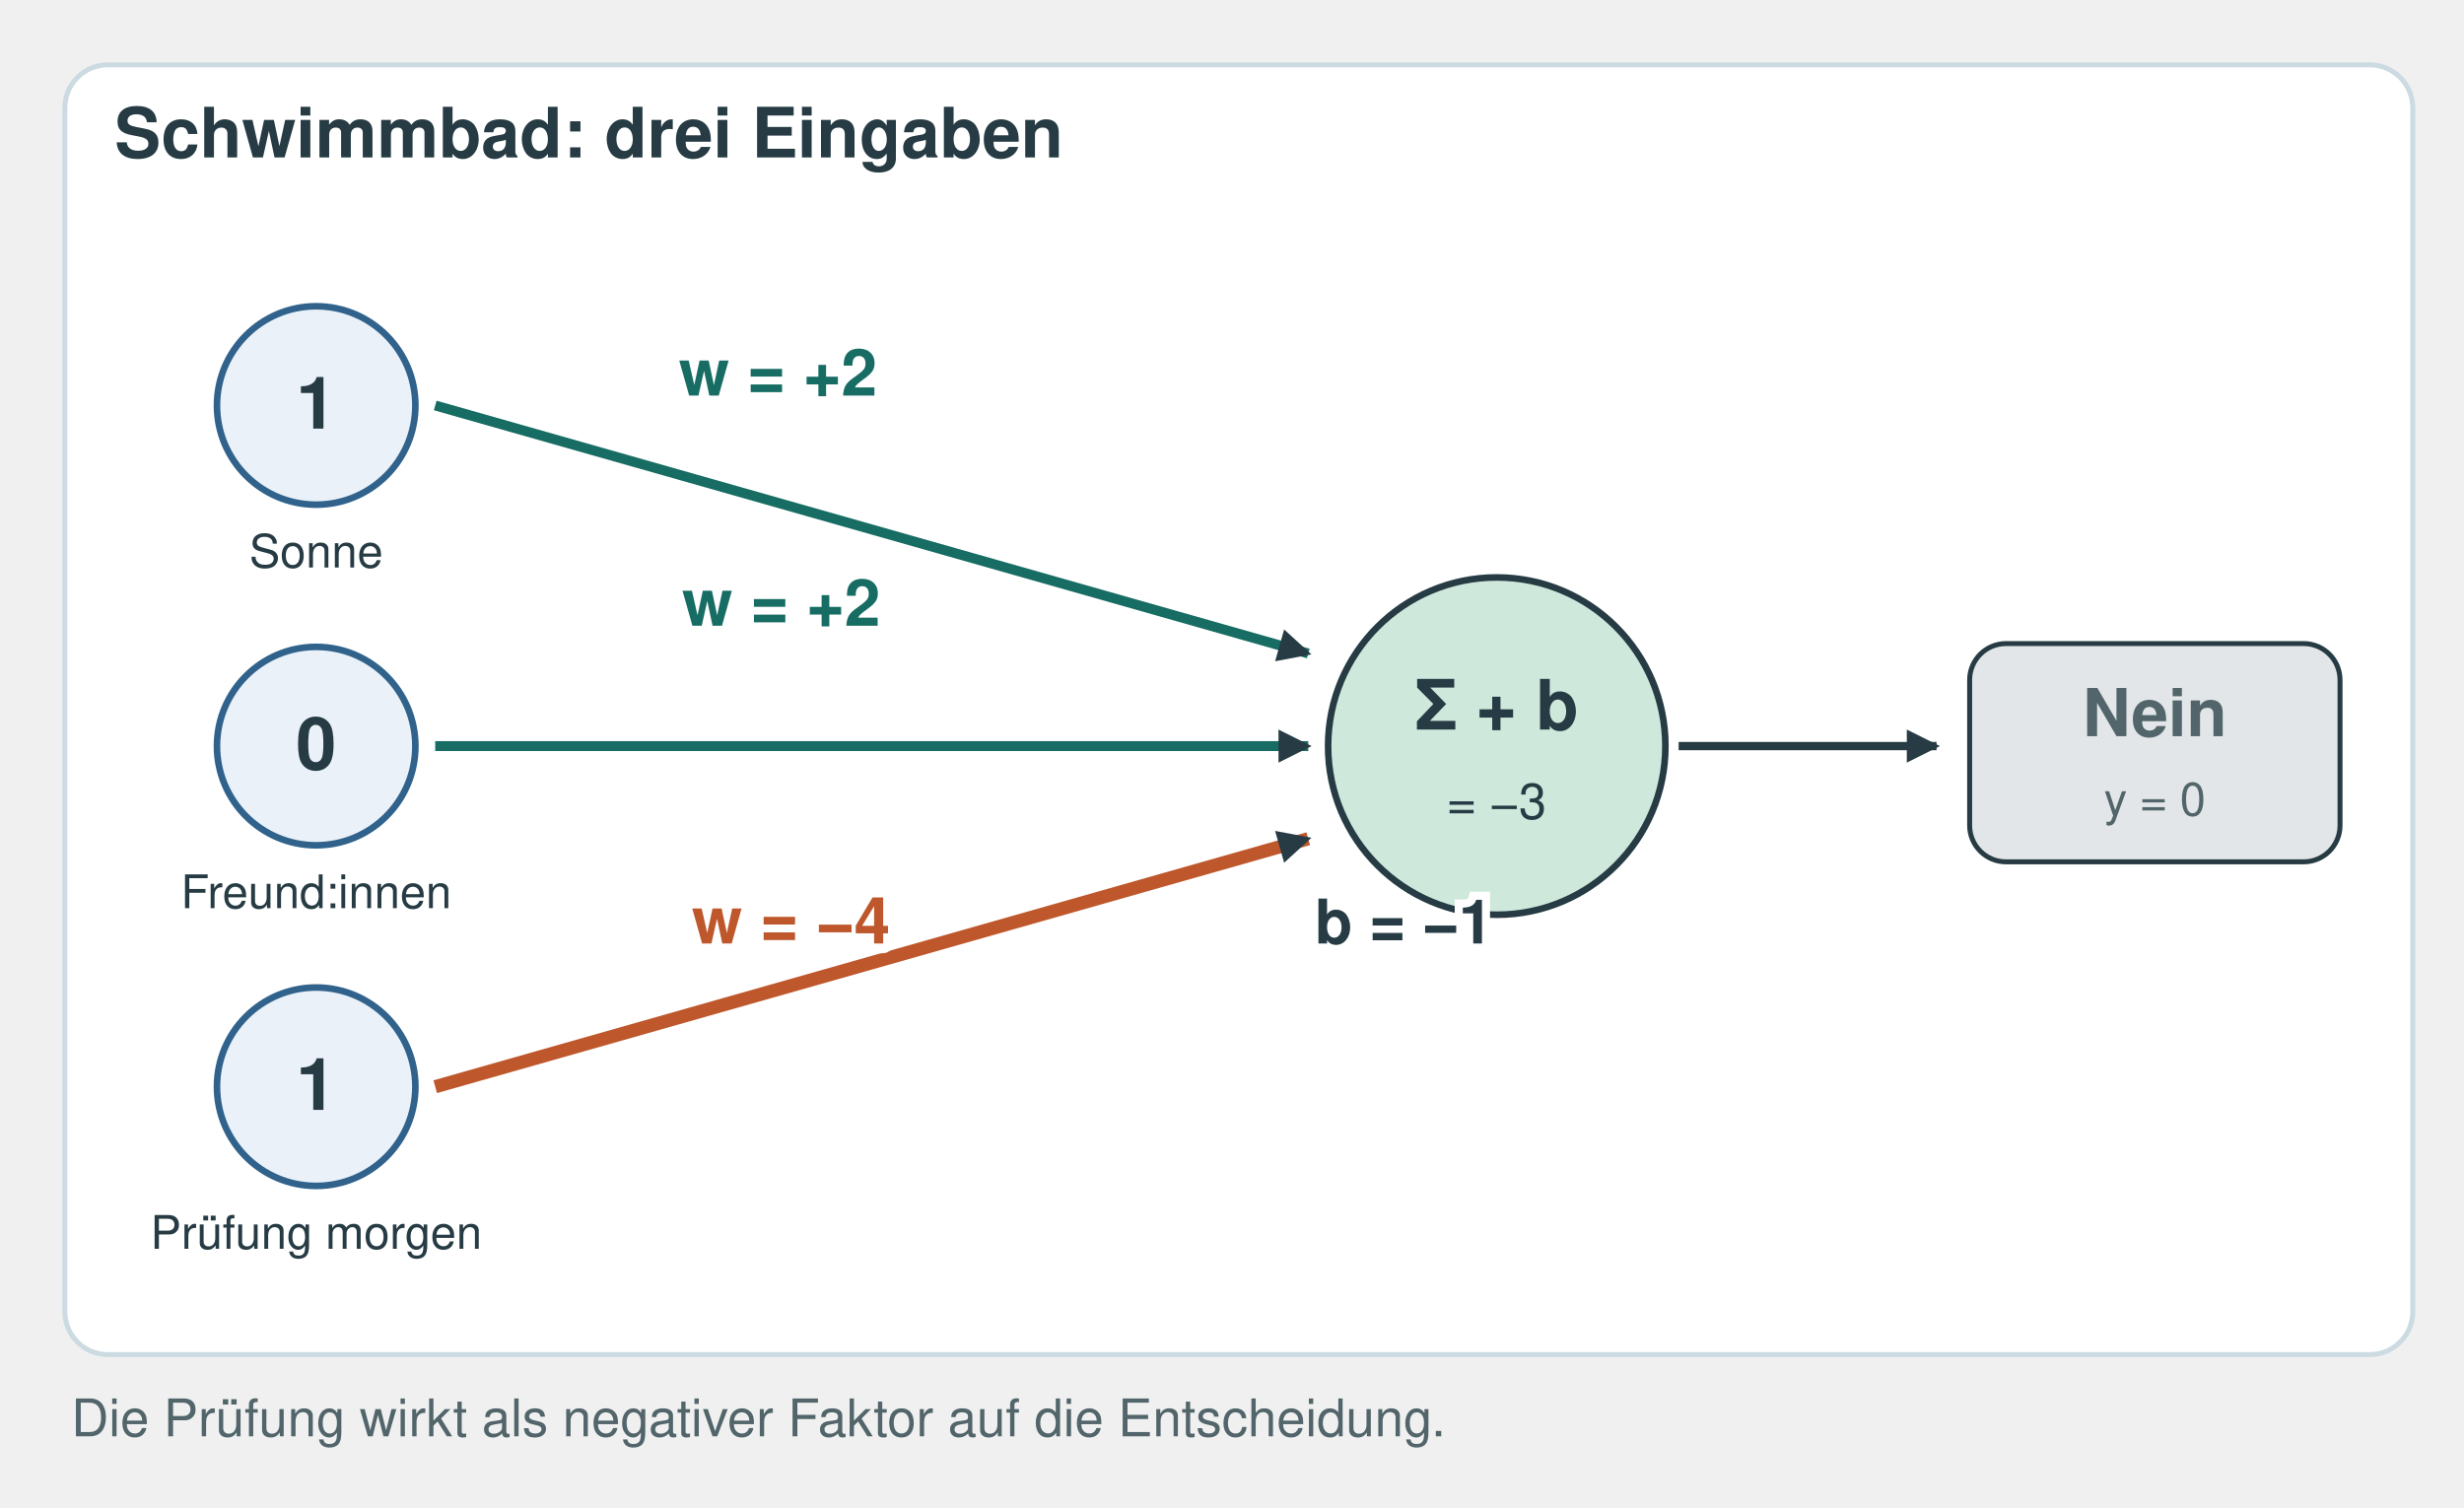
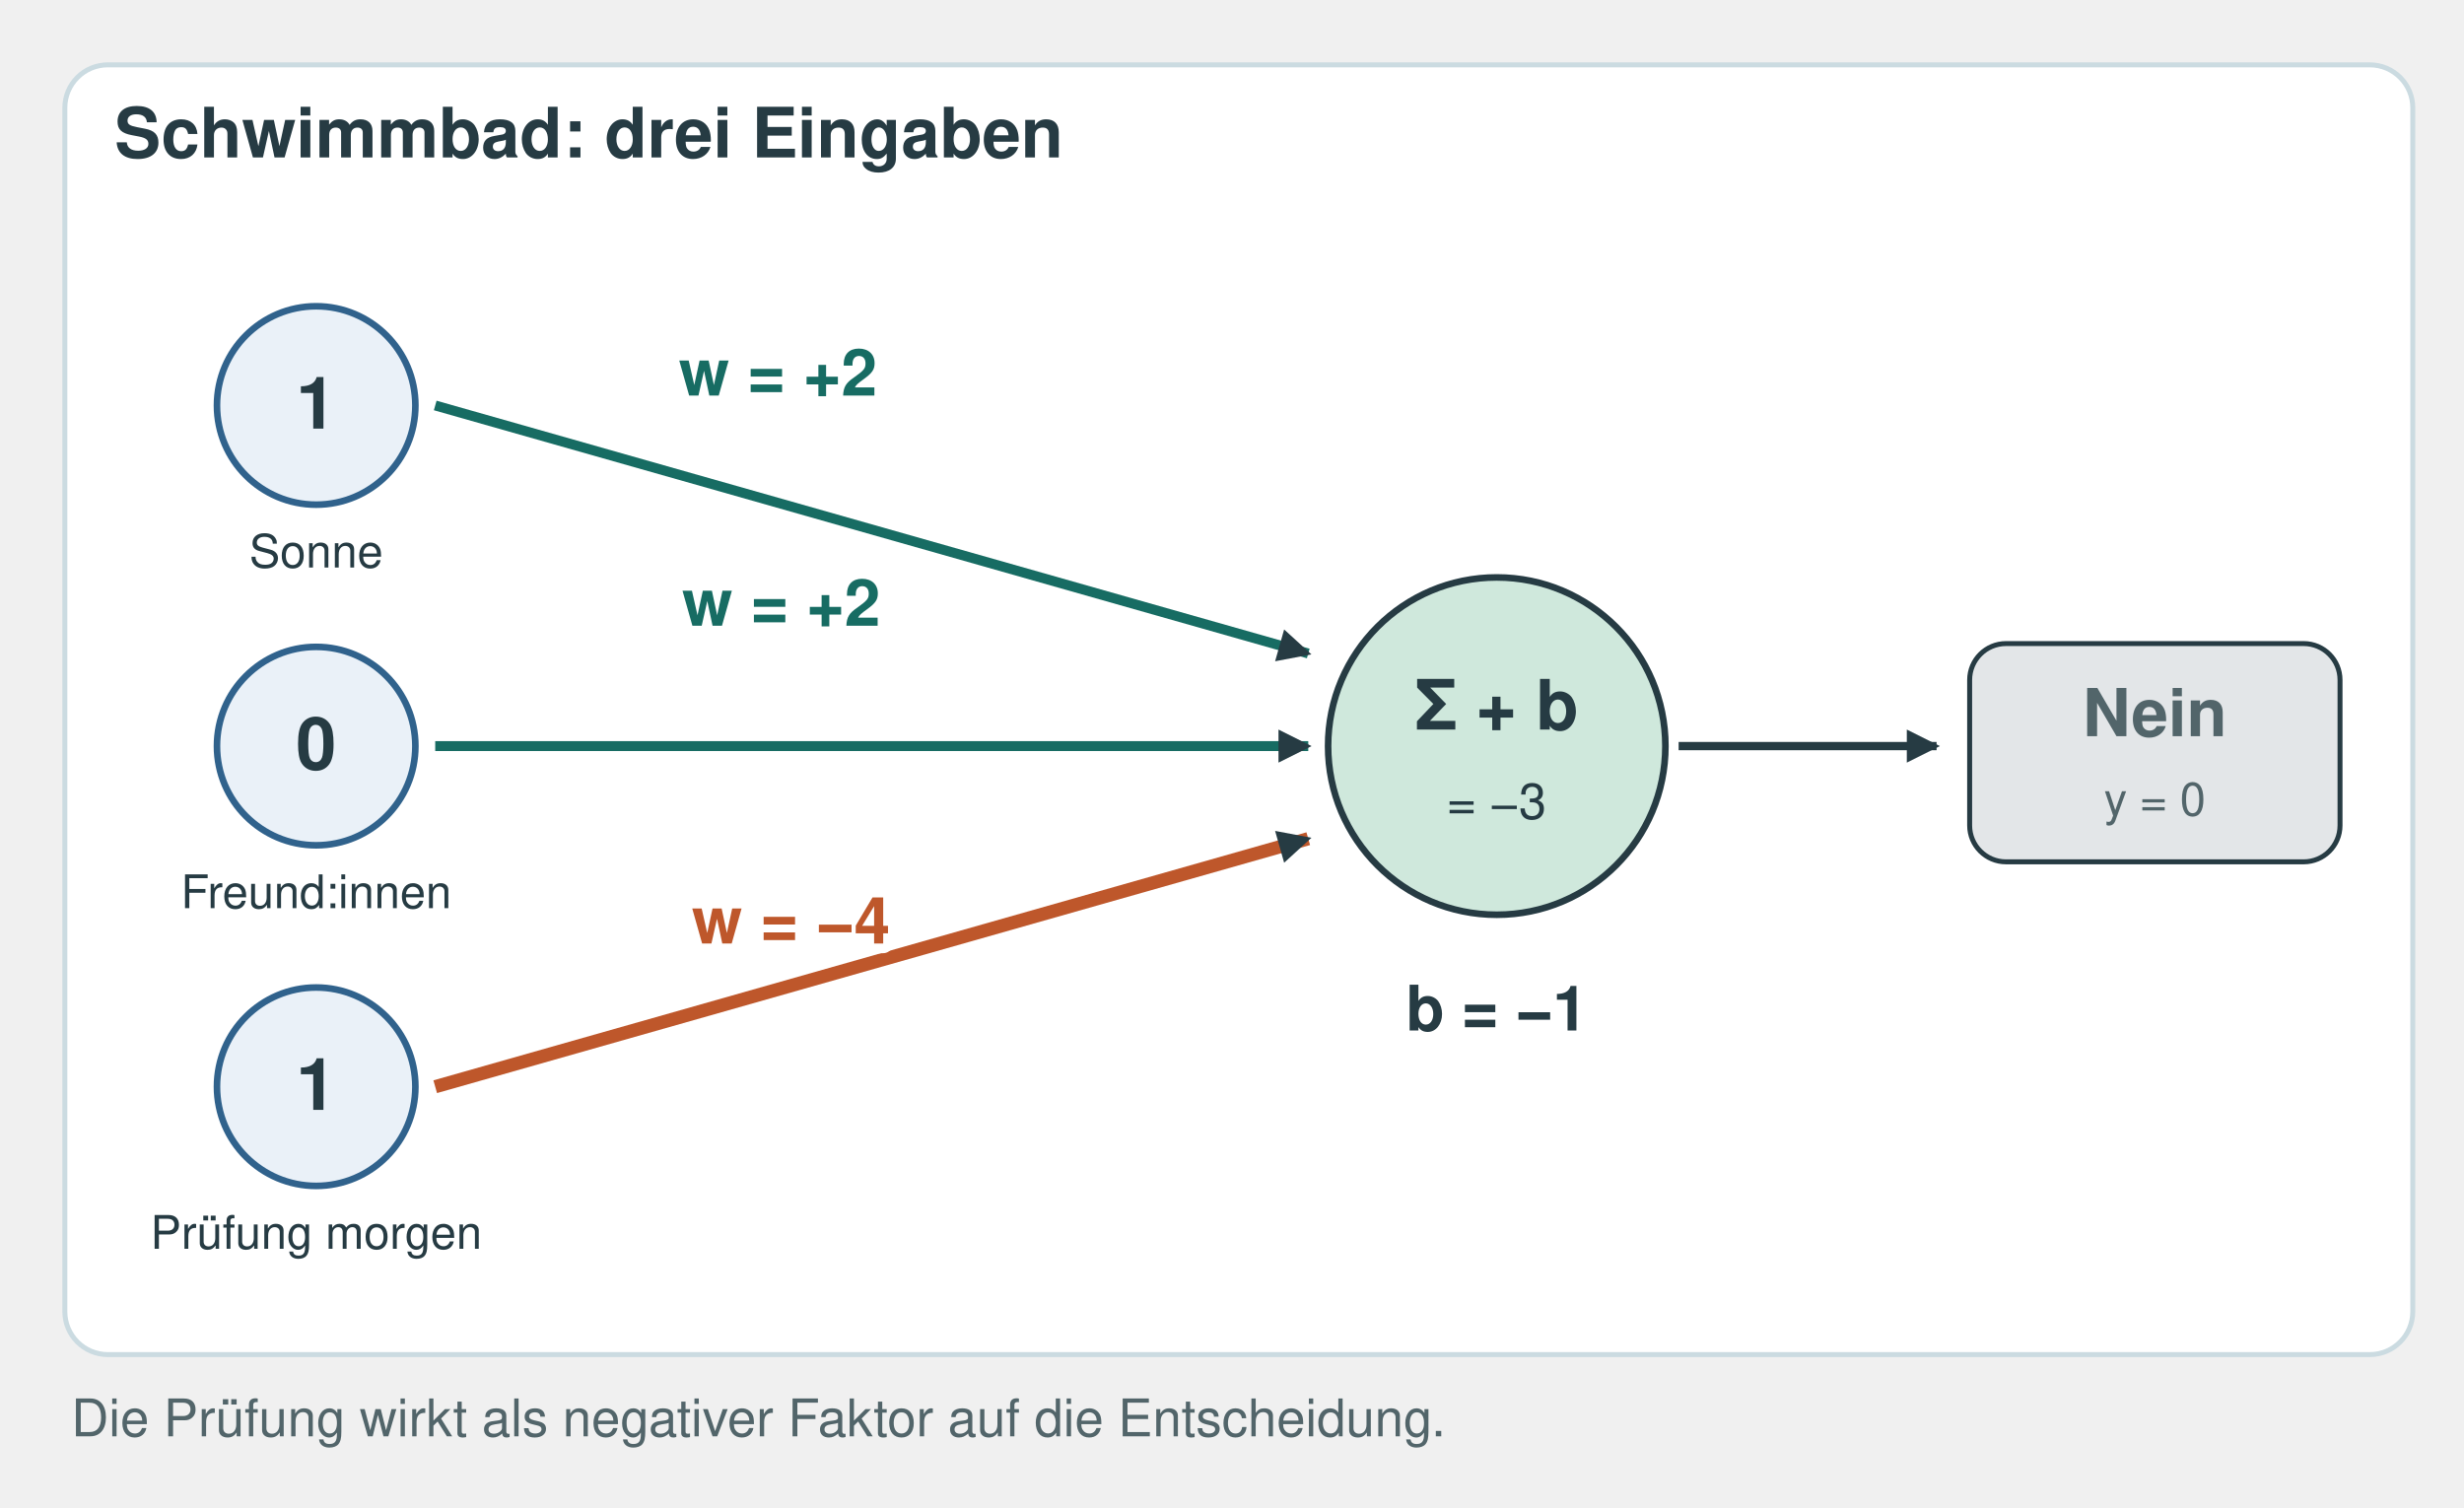
<svg xmlns="http://www.w3.org/2000/svg" width="760" height="465" viewBox="0 0 760 465" font-family="Helvetica,Arial,sans-serif" role="img" aria-labelledby="title description">
  <defs>
    <marker id="arr" markerUnits="userSpaceOnUse" viewBox="0 0 10 10" refX="9" refY="5" markerWidth="10" markerHeight="10" orient="auto">
      <path d="M0,0 L10,5 L0,10 z" fill="#263b43" />
    </marker>
  </defs>
  <g transform="translate(20 20) scale(1.02)">
    <rect x="0" y="0" width="710" height="390" rx="13" fill="#fff" stroke="#cbdbe1" stroke-width="1.5" />
    <text x="15" y="28" font-size="21" fill="#263b43" font-weight="700" text-anchor="start">Schwimmbad: drei Eingaben</text>
    <line x1="112" y1="103" x2="376" y2="178" fill="none" stroke="#176c63" stroke-width="3" marker-end="url(#arr)" />
    <line x1="112" y1="206" x2="376" y2="206" fill="none" stroke="#176c63" stroke-width="3" marker-end="url(#arr)" />
    <line x1="112" y1="309" x2="376" y2="234" fill="none" stroke="#be572b" stroke-width="4" marker-end="url(#arr)" />
    <circle cx="76" cy="103" r="30" fill="#eaf1f8" stroke="#30628c" stroke-width="2" />
    <text x="76" y="110" font-size="22" fill="#263b43" font-weight="700" text-anchor="middle">1</text>
    <text x="76" y="152" font-size="14" fill="#263b43" font-weight="400" text-anchor="middle">Sonne</text>
    <circle cx="76" cy="206" r="30" fill="#eaf1f8" stroke="#30628c" stroke-width="2" />
    <text x="76" y="213" font-size="22" fill="#263b43" font-weight="700" text-anchor="middle">0</text>
    <text x="76" y="255" font-size="14" fill="#263b43" font-weight="400" text-anchor="middle">Freund:innen</text>
    <circle cx="76" cy="309" r="30" fill="#eaf1f8" stroke="#30628c" stroke-width="2" />
    <text x="76" y="316" font-size="22" fill="#263b43" font-weight="700" text-anchor="middle">1</text>
    <text x="76" y="358" font-size="14" fill="#263b43" font-weight="400" text-anchor="middle">Prüfung morgen</text>
    <circle cx="433" cy="206" r="51" fill="#cfe8dc" stroke="#263b43" stroke-width="2" />
    <text x="433" y="201" font-size="21" fill="#263b43" font-weight="700" text-anchor="middle">Σ + b</text>
    <text x="433" y="228" font-size="15" fill="#263b43" font-weight="400" text-anchor="middle">= −3</text>
    <line x1="488" y1="206" x2="566" y2="206" fill="none" stroke="#263b43" stroke-width="2.5" marker-end="url(#arr)" />
    <rect x="576" y="175" width="112" height="66" rx="11" fill="#e3e6e8" stroke="#263b43" stroke-width="1.5" />
    <text x="632" y="203" font-size="20" fill="#52656a" font-weight="700" text-anchor="middle">Nein</text>
    <text x="632" y="227" font-size="14" fill="#52656a" font-weight="400" text-anchor="middle">y = 0</text>
+     <text class="neuron-bias" x="433" y="292" font-size="19" fill="#263b43" font-weight="700" text-anchor="middle" paint-order="stroke" stroke="#fff" stroke-width="5">b = −1</text>
  </g>
  <text x="22" y="443" font-size="16" fill="#52656a" font-weight="400" text-anchor="start">Die Prüfung wirkt als negativer Faktor auf die Entscheidung.</text>
  <text class="line-weight" x="240" y="122" font-size="20" fill="#176c63" font-weight="700" text-anchor="middle" paint-order="stroke" stroke="#fff" stroke-width="6" stroke-linejoin="round">w = +2</text>
  <text class="line-weight" x="241" y="193" font-size="20" fill="#176c63" font-weight="700" text-anchor="middle" paint-order="stroke" stroke="#fff" stroke-width="6" stroke-linejoin="round">w = +2</text>
  <text class="line-weight" x="244" y="291" font-size="20" fill="#be572b" font-weight="700" text-anchor="middle" paint-order="stroke" stroke="#fff" stroke-width="6" stroke-linejoin="round">w = −4</text>
-   <text class="neuron-bias" x="433" y="291" font-size="19" fill="#263b43" font-weight="700" text-anchor="middle" paint-order="stroke" stroke="#fff" stroke-width="5">b = −1</text>
</svg>
